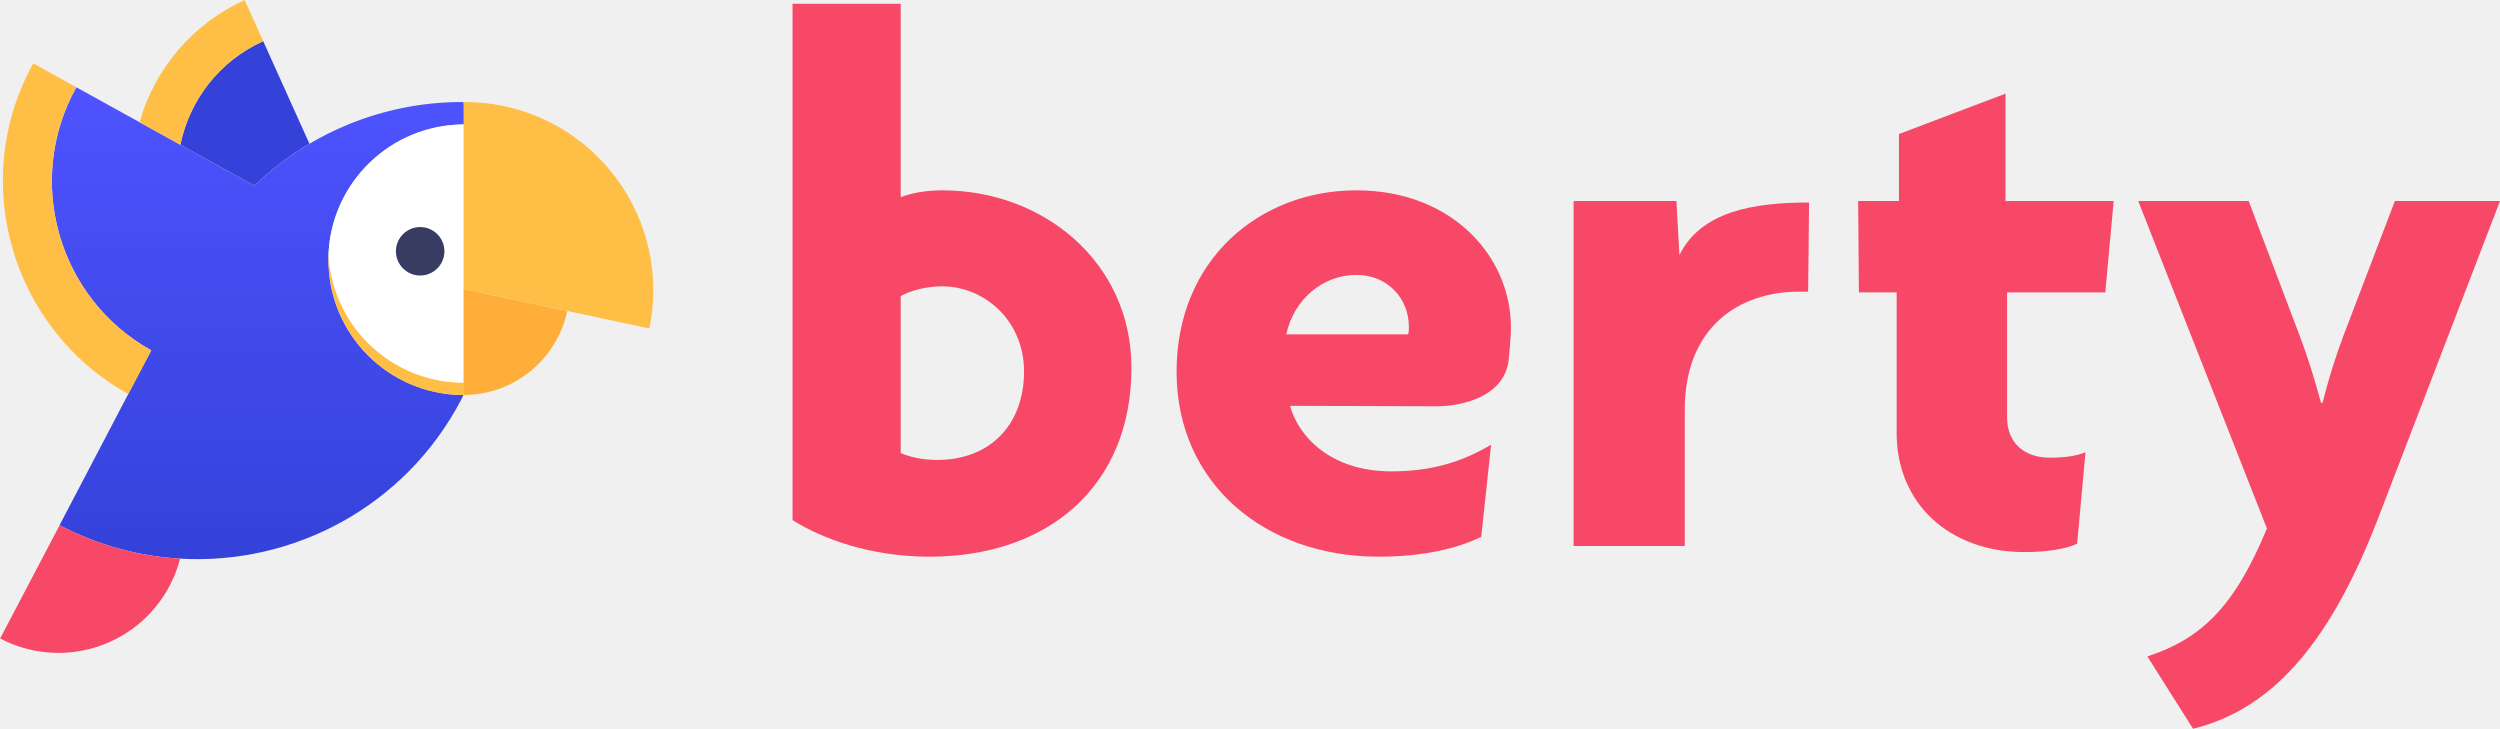
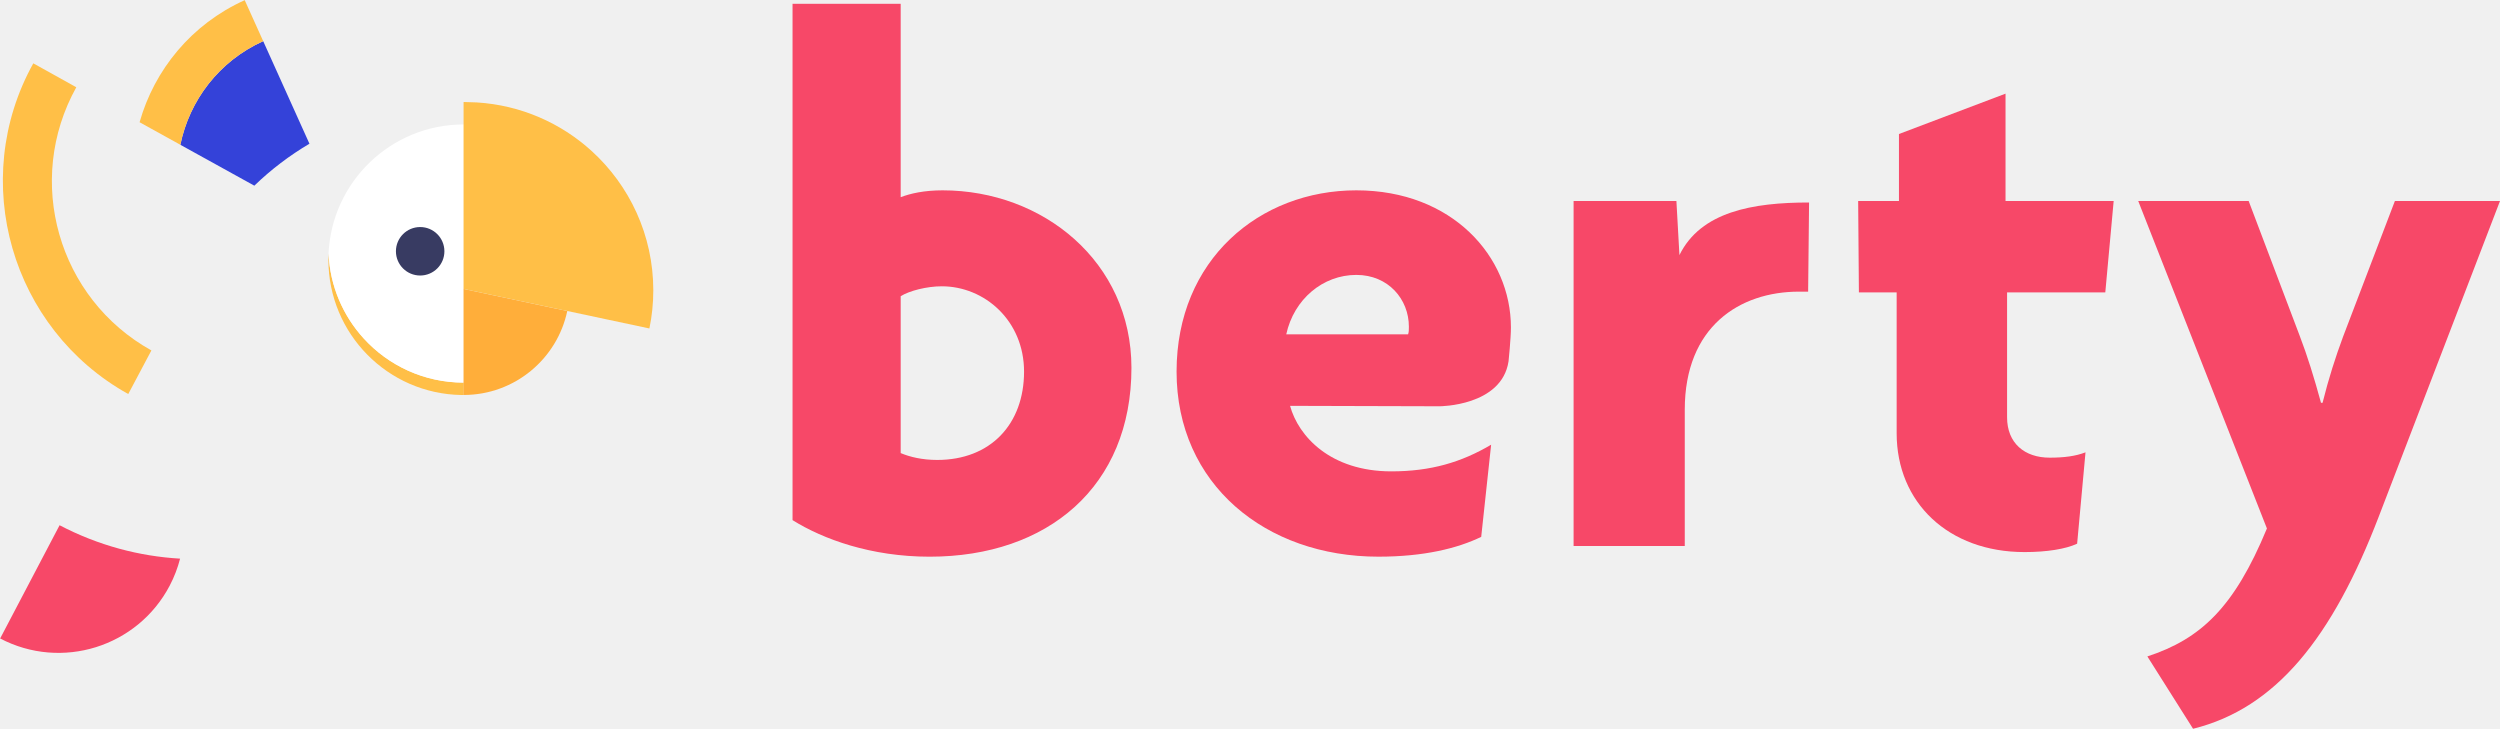
<svg xmlns="http://www.w3.org/2000/svg" width="12294" height="3584" version="1.1" viewBox="0 0 12294 3584">
  <defs>
    <linearGradient id="linearGradient-1" x1="50%" x2="50%" y1="0%" y2="100%">
      <stop offset="0%" stop-color="#4E53FF" />
      <stop offset="100%" stop-color="#3442D9" />
    </linearGradient>
  </defs>
  <g id="Page-1" fill="none" fill-rule="evenodd" stroke="none" stroke-width="1">
    <g id="berty_new_color_gradient" fill-rule="nonzero">
      <g id="Group" fill="#F74868" transform="translate(3897, 18)">
        <path id="Shape" d="M738.2,918 C648.2,918 580.8,933.1 532.2,951.7 L532.2,0.6 L0.4,0.6 L0.4,2539.8 C150.3,2633.4 386.2,2719.6 674.5,2719.6 C1255.1,2719.6 1667,2375 1667,1790.7 C1666.9,1270.1 1232.5,918 738.2,918 Z M712,2243.8 C637.1,2243.8 577.2,2228.9 532.2,2210.1 L532.2,1438.7 C573.4,1412.5 659.5,1389.9 734.4,1389.9 C944.2,1389.9 1138.9,1558.5 1138.9,1809.4 C1138.9,2067.9 974.1,2243.8 712,2243.8 Z" />
        <path id="Path" d="M4361.8,1236.4 L4346.9,970.5 L3841.3,970.5 L3841.3,2667.1 L4388,2667.1 L4388,1996.7 C4388,1588.5 4657.6,1416.2 4949.7,1416.2 C4975.9,1416.2 4987.2,1416.2 4994.7,1416.2 L4999.3,977.8 C4722.1,977.7 4466.7,1022.9 4361.8,1236.4 Z" />
        <path id="Path" d="M5965.5,442.5 L5441.3,641 L5441.3,970.5 L5240.7,970.5 L5244.3,1420 L5430,1420 L5430,2112.8 C5430,2453.6 5684.6,2696.9 6059.1,2696.9 C6167.8,2696.9 6261.4,2682 6317.5,2655.7 L6358.7,2206.4 C6310.1,2225.2 6253.9,2232.6 6182.7,2232.6 C6059,2232.6 5973,2161.4 5973,2034.1 L5973,1420 L6456,1420 L6497.2,970.5 L5965.4,970.5 L5965.4,442.5 L5965.5,442.5 Z" />
        <path id="Path" d="M7880.1,970.5 L7625.5,1637.1 C7588,1738.2 7554.3,1843.1 7524.4,1962.9 L7516.8,1962.9 C7483.1,1839.4 7449.4,1730.7 7412,1633.4 L7161,970.4 L6617.9,970.4 L7250.8,2580.8 C7089.8,2970.4 6925.1,3123.9 6662.9,3210.1 L6887.6,3565.8 C7295.8,3464.7 7573,3116.5 7801.4,2520.9 L8397,970.4 L7880.1,970.4 L7880.1,970.5 Z" />
        <path id="Shape" d="M2772.8,918 C2297.2,918 1888.9,1258.8 1888.9,1809.4 C1888.9,2363.6 2327.1,2719.5 2881.4,2719.5 C3106.1,2719.5 3271,2678.3 3387,2622.1 L3435.8,2168.9 C3289.7,2255 3139.8,2300 2945.1,2300 C2645.5,2300 2488.1,2127.7 2447,1977.8 L3181.7,1979.9 C3181.7,1979.9 3487.5,1979.9 3521.4,1759.1 C3521.4,1759.1 3533.1,1647.3 3533.1,1592.2 C3533.1,1243.9 3244.7,918 2772.8,918 Z M3027.5,1626 L2428.3,1626 C2465.8,1453.7 2608.1,1333.9 2772.9,1333.9 C2930.3,1333.9 3031.3,1453.7 3031.3,1588.5 C3031.3,1603.4 3031.3,1614.7 3027.5,1626 Z" />
      </g>
      <g id="Group">
        <g id="Path" transform="translate(255, 429)">
-           <path id="Shape" fill="url(#linearGradient-1)" d="M1360,848.3 C1360,838.1 1360.2,827.9 1360.7,817.8 C1376.6,465 1675.1,183.9 2031.6,183.1 C2032,117.2 2024.6,74.4 2024.6,72.9 C2025.9,72.9 2027.2,72.8 2028.4,72.8 C1828.1,70.9 1630.2,110.6 1447.1,187.4 C1385.1,213.4 1324.9,243.6 1266.8,277.9 C1193.8,321 1124.3,370.5 1059.2,426.4 C1037.5,445 1016.3,464.3 995.6,484.3 L631.9,283 L431.5,172.2 L120.2,0.1 C-135,459.1 29.9,1037.9 488.3,1293.6 L37.8,2153.8 C37.9,2153.8 37.9,2153.9 38,2153.9 C227.9,2253.3 429.7,2306.5 630.6,2318.2 C1187.2,2350.7 1737.6,2062.3 2013.1,1536.3 L2023.7,1513.6 C2020.4,1513.6 2017,1513.6 2013.7,1513.5 C1651.7,1507.3 1360,1211.9 1360,848.3 Z" />
+           <path id="Shape" fill="url(docs/protocol/#linearGradient-1)" d="M1360,848.3 C1360,838.1 1360.2,827.9 1360.7,817.8 C1376.6,465 1675.1,183.9 2031.6,183.1 C2032,117.2 2024.6,74.4 2024.6,72.9 C2025.9,72.9 2027.2,72.8 2028.4,72.8 C1828.1,70.9 1630.2,110.6 1447.1,187.4 C1385.1,213.4 1324.9,243.6 1266.8,277.9 C1193.8,321 1124.3,370.5 1059.2,426.4 C1037.5,445 1016.3,464.3 995.6,484.3 L631.9,283 L431.5,172.2 L120.2,0.1 C-135,459.1 29.9,1037.9 488.3,1293.6 L37.8,2153.8 C37.9,2153.8 37.9,2153.9 38,2153.9 C227.9,2253.3 429.7,2306.5 630.6,2318.2 C1187.2,2350.7 1737.6,2062.3 2013.1,1536.3 L2023.7,1513.6 C2020.4,1513.6 2017,1513.6 2013.7,1513.5 C1651.7,1507.3 1360,1211.9 1360,848.3 Z" />
          <path id="Shape" fill="#FFBF47" d="M1533.2,1235 C1432,1123.8 1367.9,978.2 1360.7,817.8 C1360.2,827.9 1360,838.1 1360,848.3 C1360,1211.9 1651.6,1507.4 2013.8,1513.5 C2017.7,1513.6 2021.5,1513.6 2025.4,1513.6 L2025.4,1452.5 C1830.4,1452.6 1654.9,1368.7 1533.2,1235 Z" />
          <path id="Shape" fill="#FFF" d="M2023.8,183 C1667.3,183.8 1376.7,465 1360.7,817.8 C1367.9,978.2 1432,1123.8 1533.2,1235 C1654.9,1368.7 1830.3,1452.6 2025.4,1452.6 L2025.4,182.9 C2024.9,182.9 2024.4,182.9 2023.8,183 Z" />
        </g>
        <g>
          <path id="Path" fill="#FFBF47" d="M375.2,429.1 L163.8,311.5 C-156.5,887.6 54.6,1617.4 630.7,1937.7 L744.5,1723.3 C285.1,1467.9 119.8,888.5 375.2,429.1 Z" />
          <g id="Path" transform="translate(2279, 501)">
            <path id="Shape" fill="#FFAE3A" d="M0.6,919.9 L0.6,1441.3 C0.8,1441.3 1.1,1441.3 1.3,1441.3 C251.7,1441 460.7,1264.1 510.6,1028.5 L0.6,919.9 Z" />
            <path id="Shape" fill="#FFBF47" d="M629.9,241 C479,104 282.7,16.3 66.3,2.7 C45.7,1.6 25.1,0.9 4.5,0.7 C3.2,0.7 1.9,0.8 0.7,0.8 C0.7,4.2 0.7,919.9 0.7,919.9 L914.5,1114.3 C927,1053.7 933.7,991 933.7,926.7 C933.5,654.9 816.4,410.4 629.9,241 Z" />
          </g>
          <g id="Path">
            <g id="Group" transform="translate(686, 0)">
              <path id="Shape" fill="#3442D9" d="M835.7,706.8 L608.3,202.4 C390.4,300.7 245.6,494.5 200.9,712 L564.7,913.1 C647.3,833.2 738.5,764.2 835.7,706.8 Z" />
              <path id="Shape" fill="#FFBF47" d="M200.9,712 C245.7,494.5 390.4,300.7 608.3,202.4 L517.4,0.8 C254.6,119.3 73.2,343.9 0.4,601.1 L200.9,712 Z" />
            </g>
            <path id="Shape" fill="#F74868" d="M0.7,3139.8 C302.7,3298.3 676,3182 834.5,2880 C857.1,2836.9 874,2792.4 885.6,2747.2 C684.6,2735.5 482.9,2682.3 293,2582.9 L0.7,3139.8 Z" />
          </g>
          <circle id="Oval" cx="2066.2" cy="1235.7" r="119.2" fill="#383B62" />
        </g>
      </g>
    </g>
  </g>
</svg>
